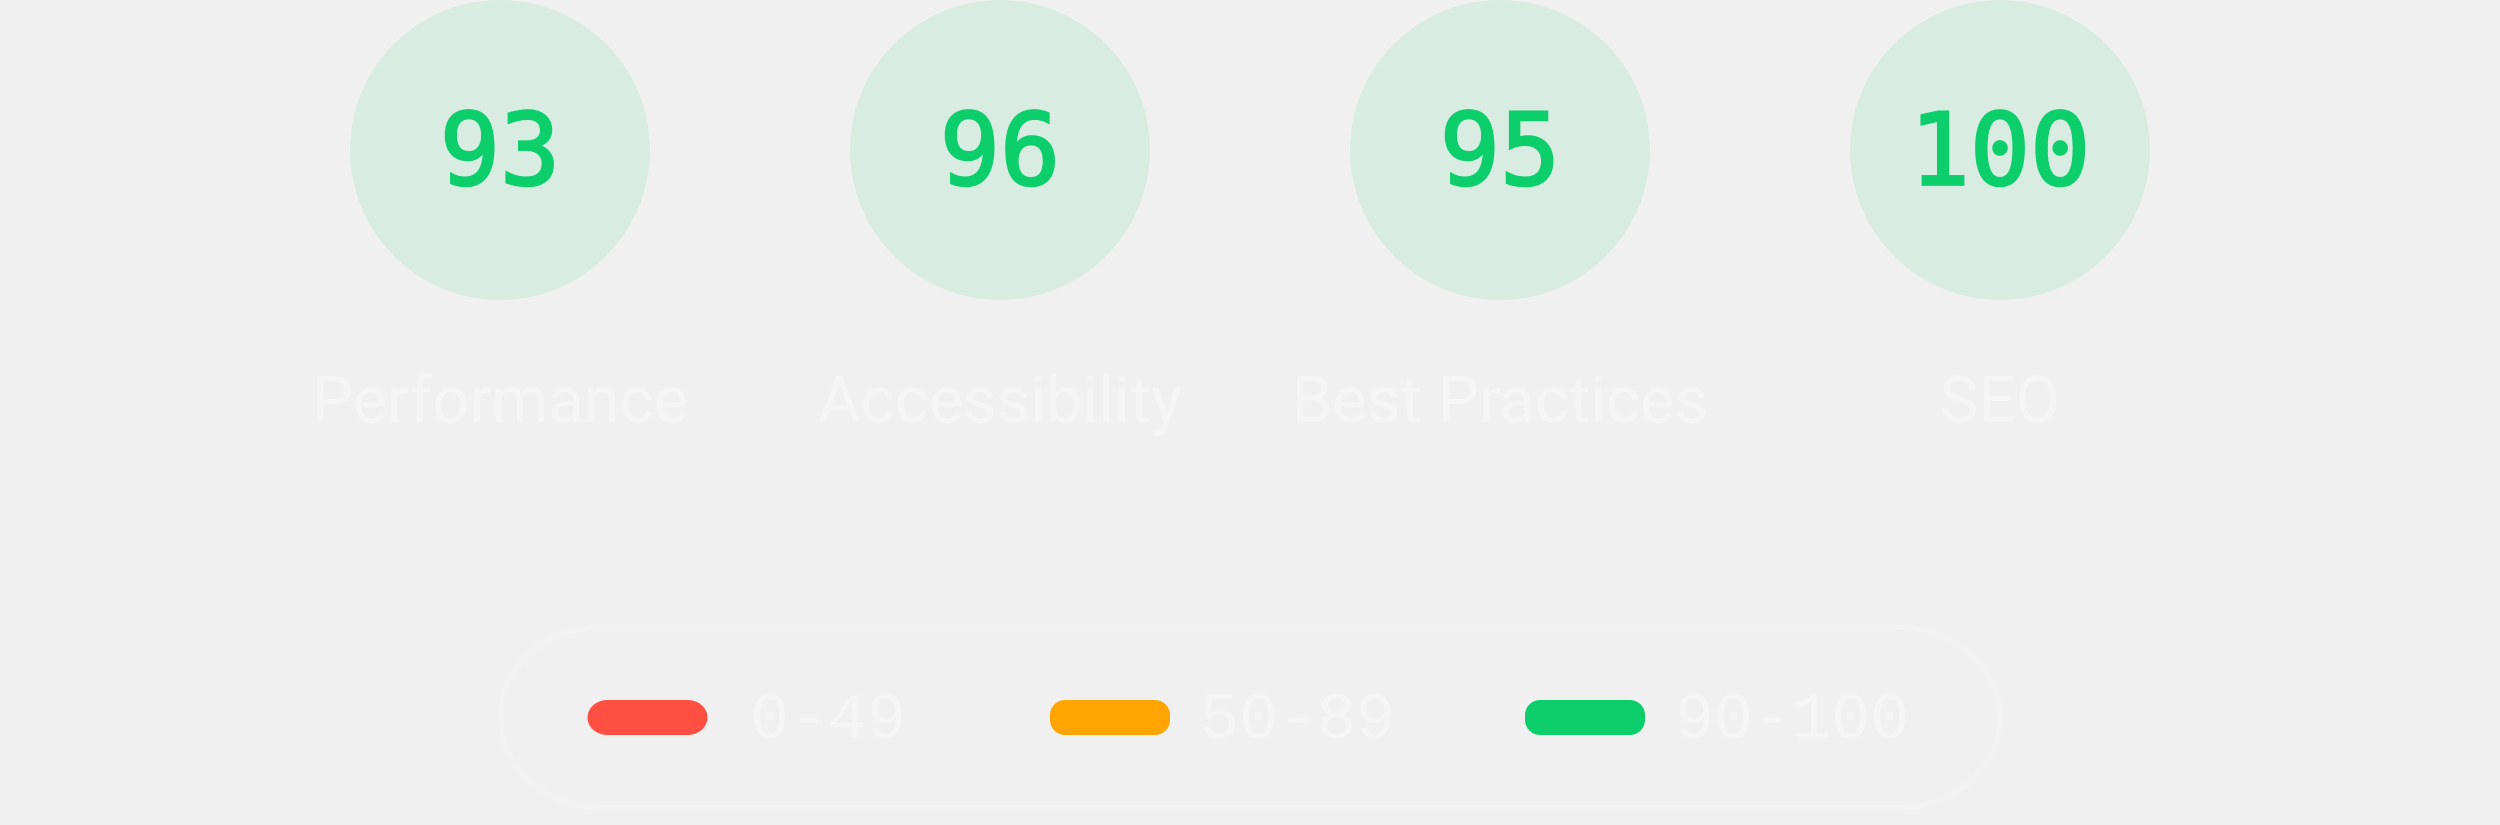
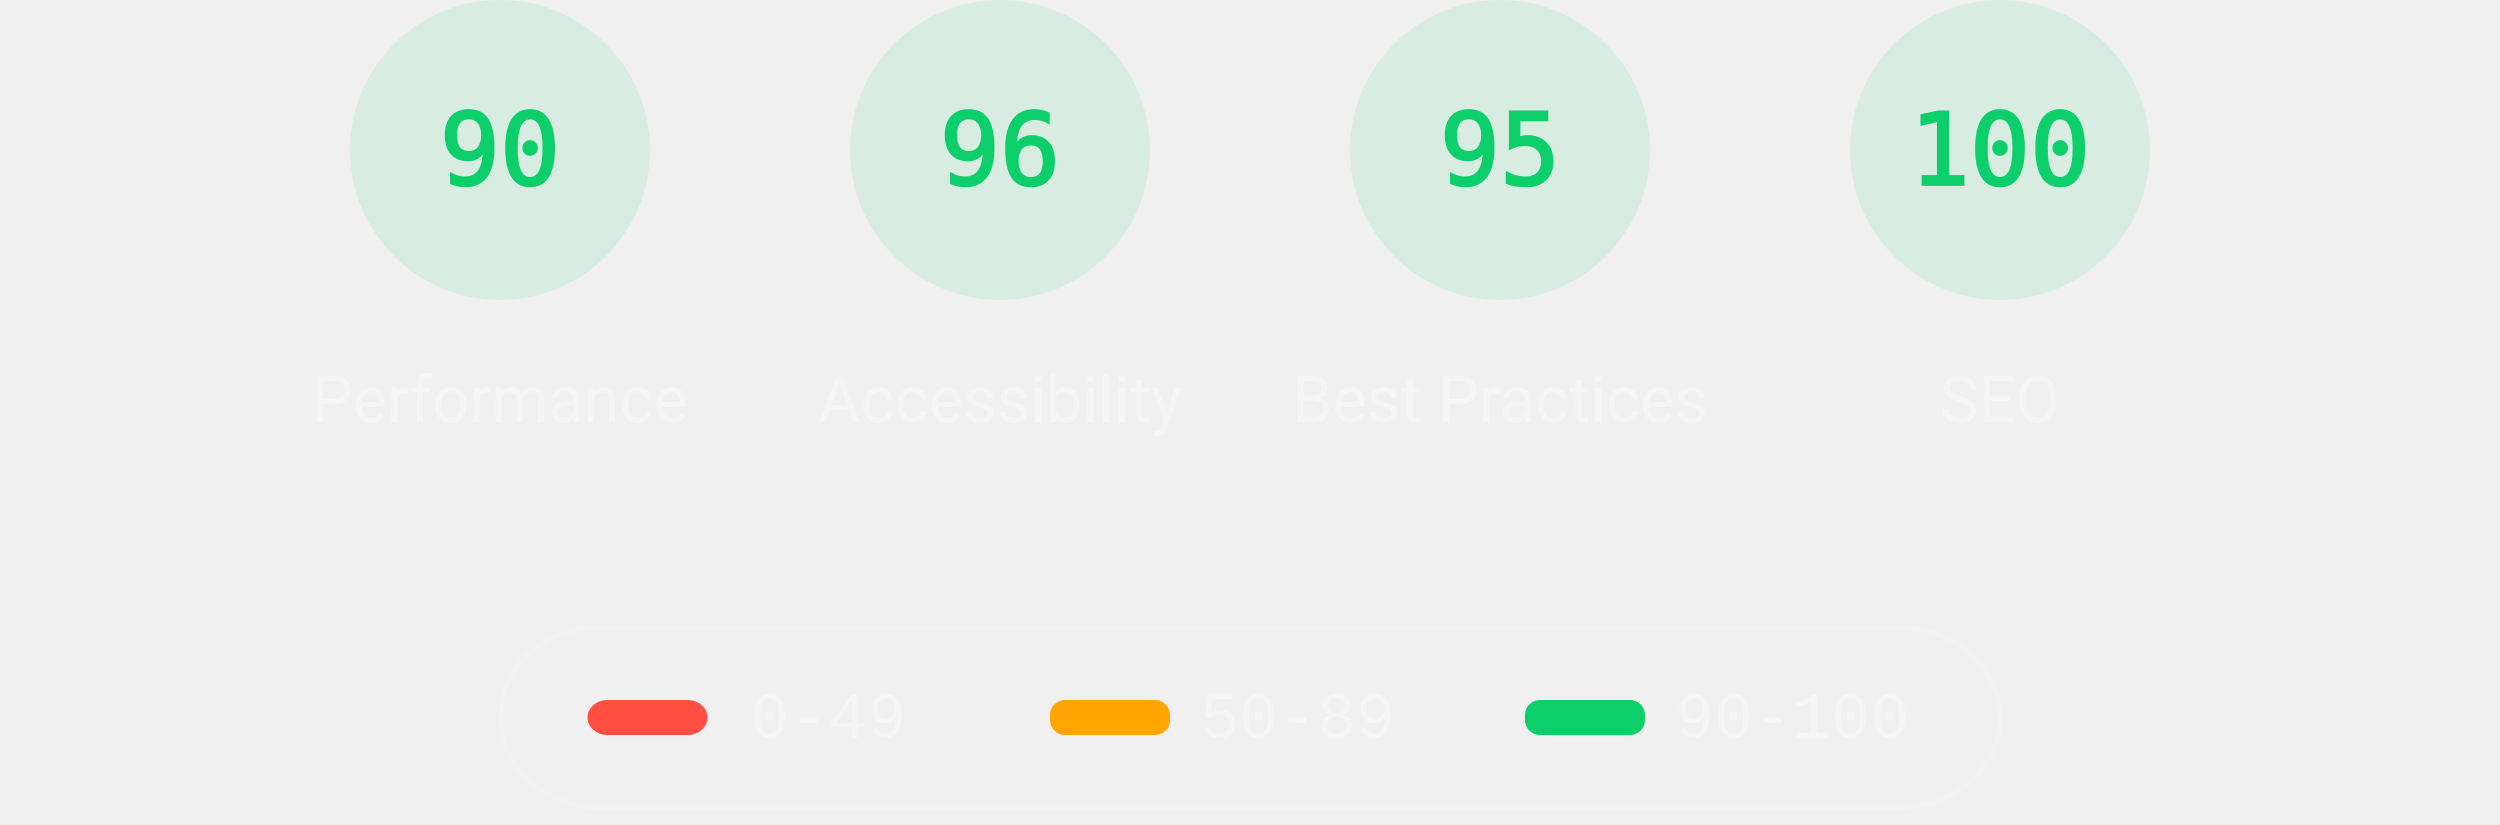
<svg xmlns="http://www.w3.org/2000/svg" class="theme--dark" fill="none" width="1000" height="330">
  <style>
			.gauge-base {
				opacity: 0.1
			}

			.gauge-arc {
				fill: none;
				animation-delay: 250ms;
				stroke-linecap: round;
				transform: rotate(-90deg);
				transform-origin: 100px 60px;
				animation: load-gauge 1s ease forwards
			}

			.guage-text {
				font-size: 40px;
				font-family: monospace;
				text-align: center
			}

			.guage-red {
				color: #ff4e42;
				fill: #ff4e42;
				stroke: #ff4e42
			}
			.guage-orange {
				color: #ffa400;
				fill: #ffa400;
				stroke: #ffa400
			}
			.guage-green {
				color: #0cce6b;
				fill: #0cce6b;
				stroke: #0cce6b
			}
			.theme--agnostic .guage-undefined {
				color: #5c5c5c;
				fill: #5c5c5c;
				stroke: #5c5c5c
			}
			.theme--light .guage-undefined {
				color: #1e1e1e;
				fill: #1e1e1e;
				stroke: #1e1e1e
			}
			.theme--dark .guage-undefined {
				color: #f5f5f5;
				fill: #f5f5f5;
				stroke: #f5f5f5
			}

			.guage-title {
				stroke: none;
				font-size: 26px;
				line-height: 26px;
				font-family: Roboto, Halvetica, Arial, sans-serif
			}
			.metric.guage-title {
				font-family: 'Courier New', Courier, monospace
			}
			.theme--agnostic .guage-title {
				color: #737373;
				fill: #737373
			}
			.theme--light .guage-title {
				color: #212121;
				fill: #212121
			}
			.theme--dark .guage-title {
				color: #f5f5f5;
				fill: #f5f5f5
			}

			@keyframes load-gauge {
				from {
					stroke-dasharray: 0 352.858
				}
			}
			.lh-gauge--pwa__disc {
				fill: #e0e0e0
			}
			.lh-gauge--pwa__logo {
				position: relative;
				fill: #b0b0b0
			}
			.lh-gauge--pwa__invisible {
				display: none
			}
			.lh-gauge--pwa__visible {
				display: inline
			}
			.guage-invisible {
				display: none
			}
			.lh-gauge--pwa__logo--primary-color {
				fill: #304ffe
			}
			.theme--agnostic .lh-gauge--pwa__logo--secondary-color {
				fill: #787878
			}
			.theme--light .lh-gauge--pwa__logo--secondary-color {
				fill: #3d3d3d
			}
			.theme--dark .lh-gauge--pwa__logo--secondary-color {
				fill: #d8b6b6
			}
			.theme--light #svg_2 {
				stroke: #00000022
			}
			.theme--agnostic #svg_2 {
				stroke: #616161
			}
			.theme--light #svg_2 {
				stroke: #00000022
			}
			.theme--dark #svg_2 {
				stroke: #f5f5f566
			}
		</style>
  <svg class="guage-div guage-perf guage-green" viewBox="0 0 200 200" width="200" height="200" x="100" y="0">
    <circle class="gauge-base" r="56" cx="100" cy="60" stroke-width="8" />
-     <circle class="gauge-arc guage-arc-1" r="56" cx="100" cy="60" stroke-width="8" style="stroke-dasharray: 327.228, 351.858;" />
-     <text class="guage-text" x="100px" y="60px" alignment-baseline="central" dominant-baseline="central" text-anchor="middle">93</text>
+     <circle class="gauge-arc guage-arc-1" r="56" cx="100" cy="60" stroke-width="8" style="stroke-dasharray: 316.672, 351.858;" />
+     <text class="guage-text" x="100px" y="60px" alignment-baseline="central" dominant-baseline="central" text-anchor="middle">90</text>
    <text class="guage-title" x="100px" y="160px" alignment-baseline="central" dominant-baseline="central" text-anchor="middle">Performance</text>
  </svg>
  <svg class="guage-div guage-acc guage-green" viewBox="0 0 200 200" width="200" height="200" x="300" y="0">
    <circle class="gauge-base" r="56" cx="100" cy="60" stroke-width="8" />
    <circle class="gauge-arc guage-arc-2" r="56" cx="100" cy="60" stroke-width="8" style="stroke-dasharray: 337.784, 351.858;" />
    <text class="guage-text" x="100px" y="60px" alignment-baseline="central" dominant-baseline="central" text-anchor="middle">96</text>
    <text class="guage-title" x="100px" y="160px" alignment-baseline="central" dominant-baseline="central" text-anchor="middle">Accessibility</text>
  </svg>
  <svg class="guage-div guage-best guage-green" viewBox="0 0 200 200" width="200" height="200" x="500" y="0">
    <circle class="gauge-base" r="56" cx="100" cy="60" stroke-width="8" />
    <circle class="gauge-arc guage-arc-3" r="56" cx="100" cy="60" stroke-width="8" style="stroke-dasharray: 334.265, 351.858;" />
    <text class="guage-text" x="100px" y="60px" alignment-baseline="central" dominant-baseline="central" text-anchor="middle">95</text>
    <text class="guage-title" x="100px" y="160px" alignment-baseline="central" dominant-baseline="central" text-anchor="middle">Best Practices</text>
  </svg>
  <svg class="guage-div guage-seo guage-green" viewBox="0 0 200 200" width="200" height="200" x="700" y="0">
    <circle class="gauge-base" r="56" cx="100" cy="60" stroke-width="8" />
    <circle class="gauge-arc guage-arc-4" r="56" cx="100" cy="60" stroke-width="8" style="stroke-dasharray: 351.858, 351.858;" />
    <text class="guage-text" x="100px" y="60px" alignment-baseline="central" dominant-baseline="central" text-anchor="middle">100</text>
    <text class="guage-title" x="100px" y="160px" alignment-baseline="central" dominant-baseline="central" text-anchor="middle">SEO</text>
  </svg>
  <svg class="guage-div guage-pwa guage-invisible" viewBox="0 0 200 200" width="200" height="200" x="900" y="0">
    <svg viewBox="0 0 60 60" width="112" height="112" x="44" y="4">
      <defs>
        <linearGradient id="lh-gauge--pwa__check-circle__gradient-0" x1="50%" y1="0%" x2="50%" y2="100%">
          <stop stop-color="#00C852" offset="0%" />
          <stop stop-color="#009688" offset="100%" />
        </linearGradient>
        <linearGradient id="lh-gauge--pwa__installable__shadow-gradient-0" x1="76.056%" x2="24.111%" y1="82.995%" y2="24.735%">
          <stop stop-color="#A5D6A7" offset="0%" />
          <stop stop-color="#80CBC4" offset="100%" />
        </linearGradient>
        <linearGradient id="lh-gauge--pwa__fast-reliable__shadow-gradient-0" x1="76.056%" y1="82.995%" x2="25.678%" y2="26.493%">
          <stop stop-color="#64B5F6" offset="0%" />
          <stop stop-color="#2979FF" offset="100%" />
        </linearGradient>
        <g id="lh-gauge--pwa__fast-reliable-badge-0">
          <circle fill="#FFFFFF" cx="10" cy="10" r="10" />
          <path fill="#304FFE" d="M10 3.58l5.25 2.34v3.5c0 3.23-2.24 6.26-5.25 7-3.01-.74-5.25-3.77-5.25-7v-3.5L10 3.58zm-.47 10.74l2.76-4.83.03-.07c.04-.08 0-.24-.22-.24h-1.64l.47-3.26h-.47l-2.7 4.77c-.02.01.05-.1-.04.05-.09.16-.1.31.18.31h1.63l-.47 3.27h.47z" />
        </g>
        <g id="lh-gauge--pwa__installable-badge-0">
          <circle fill="#FFFFFF" cx="10" cy="10" r="10" />
          <path fill="#009688" d="M10 4.167A5.835 5.835 0 0 0 4.167 10 5.835 5.835 0 0 0 10 15.833 5.835 5.835 0 0 0 15.833 10 5.835 5.835 0 0 0 10 4.167zm2.917 6.416h-2.334v2.334H9.417v-2.334H7.083V9.417h2.334V7.083h1.166v2.334h2.334v1.166z" />
        </g>
      </defs>
      <g stroke="none" fill-rule="nonzero">
        <circle class="lh-gauge--pwa__disc" cx="30" cy="30" r="30" />
        <g class="lh-gauge--pwa__logo">
          <path d="M35.66 19.39l.7-1.75h2L37.4 15 38.6 12l3.4 9h-2.51l-.58-1.61z" />
          <path d="M33.52 21l3.65-9h-2.42l-2.5 5.82L30.5 12h-1.86l-1.9 5.82-1.35-2.65-1.21 3.72L25.4 21h2.38l1.72-5.2 1.64 5.2z" />
          <path fill-rule="nonzero" d="M20.3 17.91h1.48c.45 0 .85-.05 1.2-.15l.39-1.18 1.07-3.3a2.64 2.64 0 0 0-.28-.37c-.55-.6-1.36-.91-2.42-.91H18v9h2.3V17.9zm1.96-3.84c.22.22.33.5.33.87 0 .36-.1.65-.29.87-.2.23-.59.35-1.15.35h-.86v-2.41h.87c.52 0 .89.1 1.1.32z" />
        </g>
        <rect class="lh-gauge--pwa__component lh-gauge--pwa__na-line lh-gauge--pwa__invisible" fill="#FFFFFF" x="20" y="32" width="20" height="4" rx="2" />
        <g class="lh-gauge--pwa__component lh-gauge--pwa__fast-reliable-badge lh-gauge--pwa__invisible" transform="translate(20, 29)">
          <path fill="url(#lh-gauge--pwa__fast-reliable__shadow-gradient-0)" d="M33.63 19.49A30 30 0 0 1 16.2 30.36L3 17.14 17.14 3l16.49 16.49z" />
          <use href="#lh-gauge--pwa__fast-reliable-badge-0" />
        </g>
        <g class="lh-gauge--pwa__component lh-gauge--pwa__installable-badge lh-gauge--pwa__invisible" transform="translate(20, 29)">
          <path fill="url(#lh-gauge--pwa__installable__shadow-gradient-0)" d="M33.629 19.487c-4.272 5.453-10.391 9.39-17.415 10.869L3 17.142 17.142 3 33.63 19.487z" />
          <use href="#lh-gauge--pwa__installable-badge-0" />
        </g>
        <g class="lh-gauge--pwa__component lh-gauge--pwa__fast-reliable-installable-badges lh-gauge--pwa__invisible">
          <g transform="translate(8, 29)">
            <path fill="url(#lh-gauge--pwa__fast-reliable__shadow-gradient-0)" d="M16.321 30.463L3 17.143 17.142 3l22.365 22.365A29.864 29.864 0 0 1 22 31c-1.942 0-3.84-.184-5.679-.537z" />
            <use href="#lh-gauge--pwa__fast-reliable-badge-0" />
          </g>
          <g transform="translate(32, 29)">
            <path fill="url(#lh-gauge--pwa__installable__shadow-gradient-0)" d="M25.982 11.84a30.107 30.107 0 0 1-13.08 15.203L3 17.143 17.142 3l8.84 8.84z" />
            <use href="#lh-gauge--pwa__installable-badge-0" />
          </g>
        </g>
        <g class="lh-gauge--pwa__component lh-gauge--pwa__check-circle lh-gauge--pwa__invisible" transform="translate(18, 28)">
          <circle fill="#FFFFFF" cx="12" cy="12" r="12" />
          <path fill="url(#lh-gauge--pwa__check-circle__gradient-0)" d="M12 2a10 10 0 1 0 0 20 10 10 0 0 0 0-20zm-2 15l-5-5 1.41-1.41L10 14.17l7.59-7.59L19 8l-9 9z" />
        </g>
      </g>
    </svg>
    <text class="guage-title" y="160px" alignment-baseline="central" dominant-baseline="central" text-anchor="middle">
      <tspan x="100px" dy="-6px">Progressive</tspan>
      <tspan x="100px" dy="30px">Web App</tspan>
    </text>
  </svg>
  <svg width="604" height="76" x="200" y="250">
    <g>
      <rect fill="none" id="canvas_background" height="80" width="604" y="-1" x="-1" />
      <g display="none" overflow="visible" y="0" x="0" height="100%" width="100%" id="canvasGrid">
        <rect fill="url(#gridpattern)" stroke-width="0" y="0" x="0" height="100%" width="100%" />
      </g>
    </g>
    <g>
      <rect fill-opacity="0" stroke-width="2" rx="40" id="svg_2" height="72" width="600" y="1" x="0" fill="#000000" />
      <rect stroke="#000" rx="8" id="svg_3" height="14" width="48" y="30" x="35" stroke-opacity="null" stroke-width="0" fill="#ff4e42" />
      <rect stroke="#000" rx="6" id="svg_4" height="14" width="48" y="30" x="220" stroke-opacity="null" stroke-width="0" fill="#ffa400" />
      <rect stroke="#000" rx="6" id="svg_5" height="14" width="48" y="30" x="410" stroke-opacity="null" stroke-width="0" fill="#0cce6b" />
      <text class="metric guage-title" xml:space="preserve" text-anchor="start" font-size="26" id="svg_6" y="45" x="100" stroke-opacity="null" stroke-width="0" stroke="#000">0-49</text>
      <text class="metric guage-title" xml:space="preserve" text-anchor="start" font-size="26" id="svg_7" y="45" x="280" stroke-opacity="null" stroke-width="0" stroke="#000">50-89</text>
      <text class="metric guage-title" xml:space="preserve" text-anchor="start" font-size="26" id="svg_8" y="45" x="470" stroke-opacity="null" stroke-width="0" stroke="#000">90-100</text>
    </g>
  </svg>
</svg>
